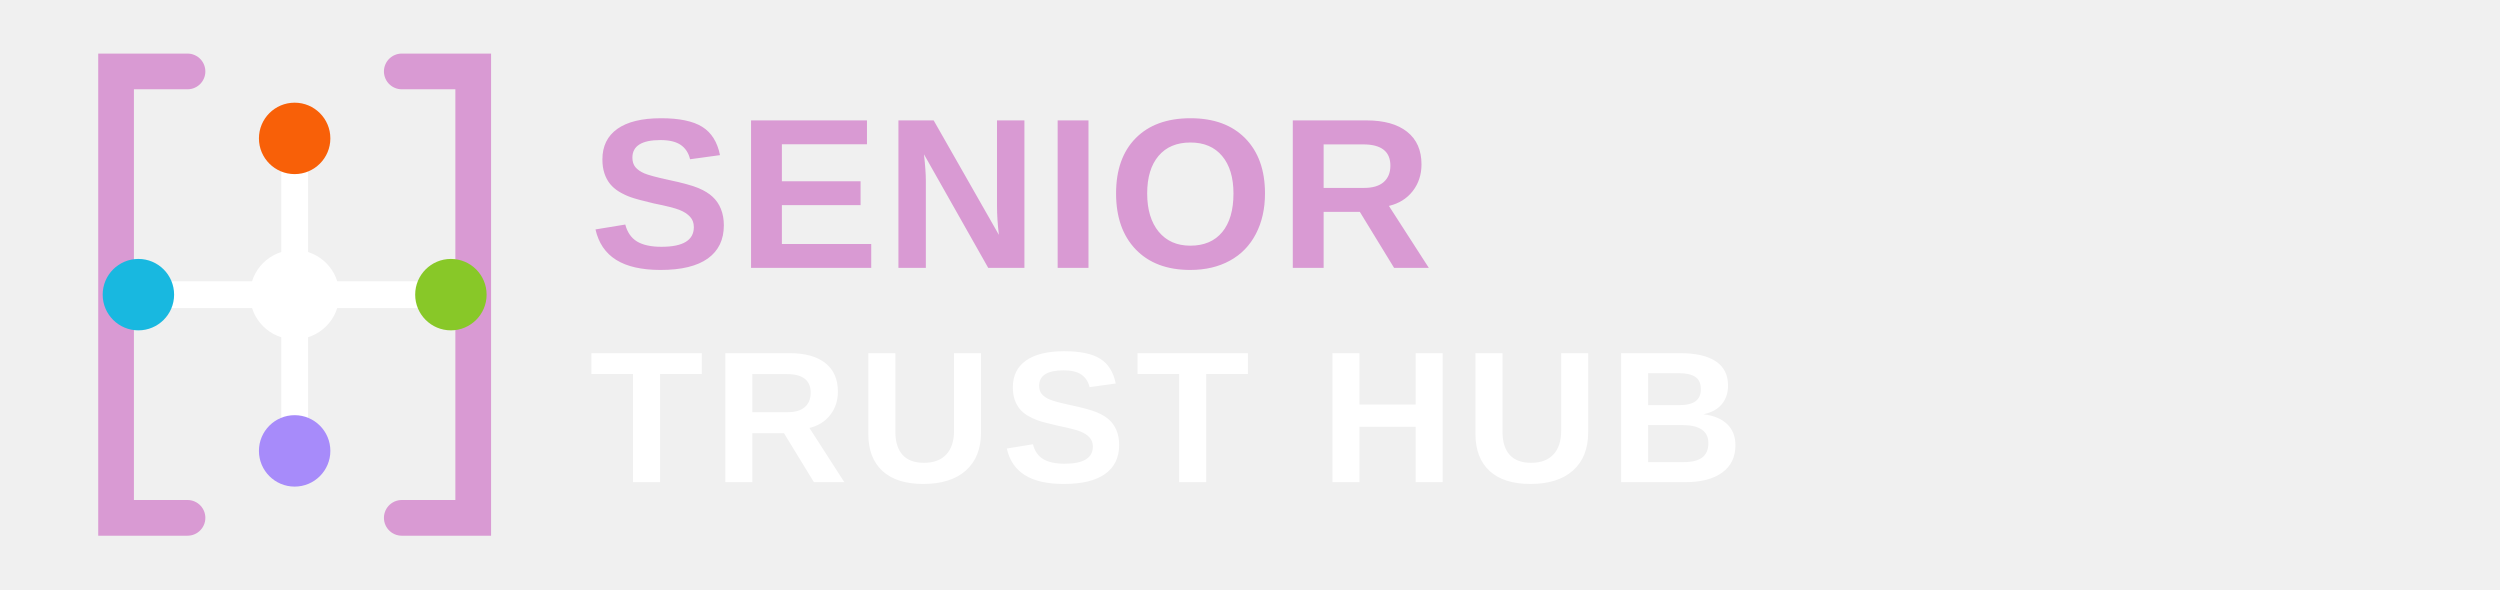
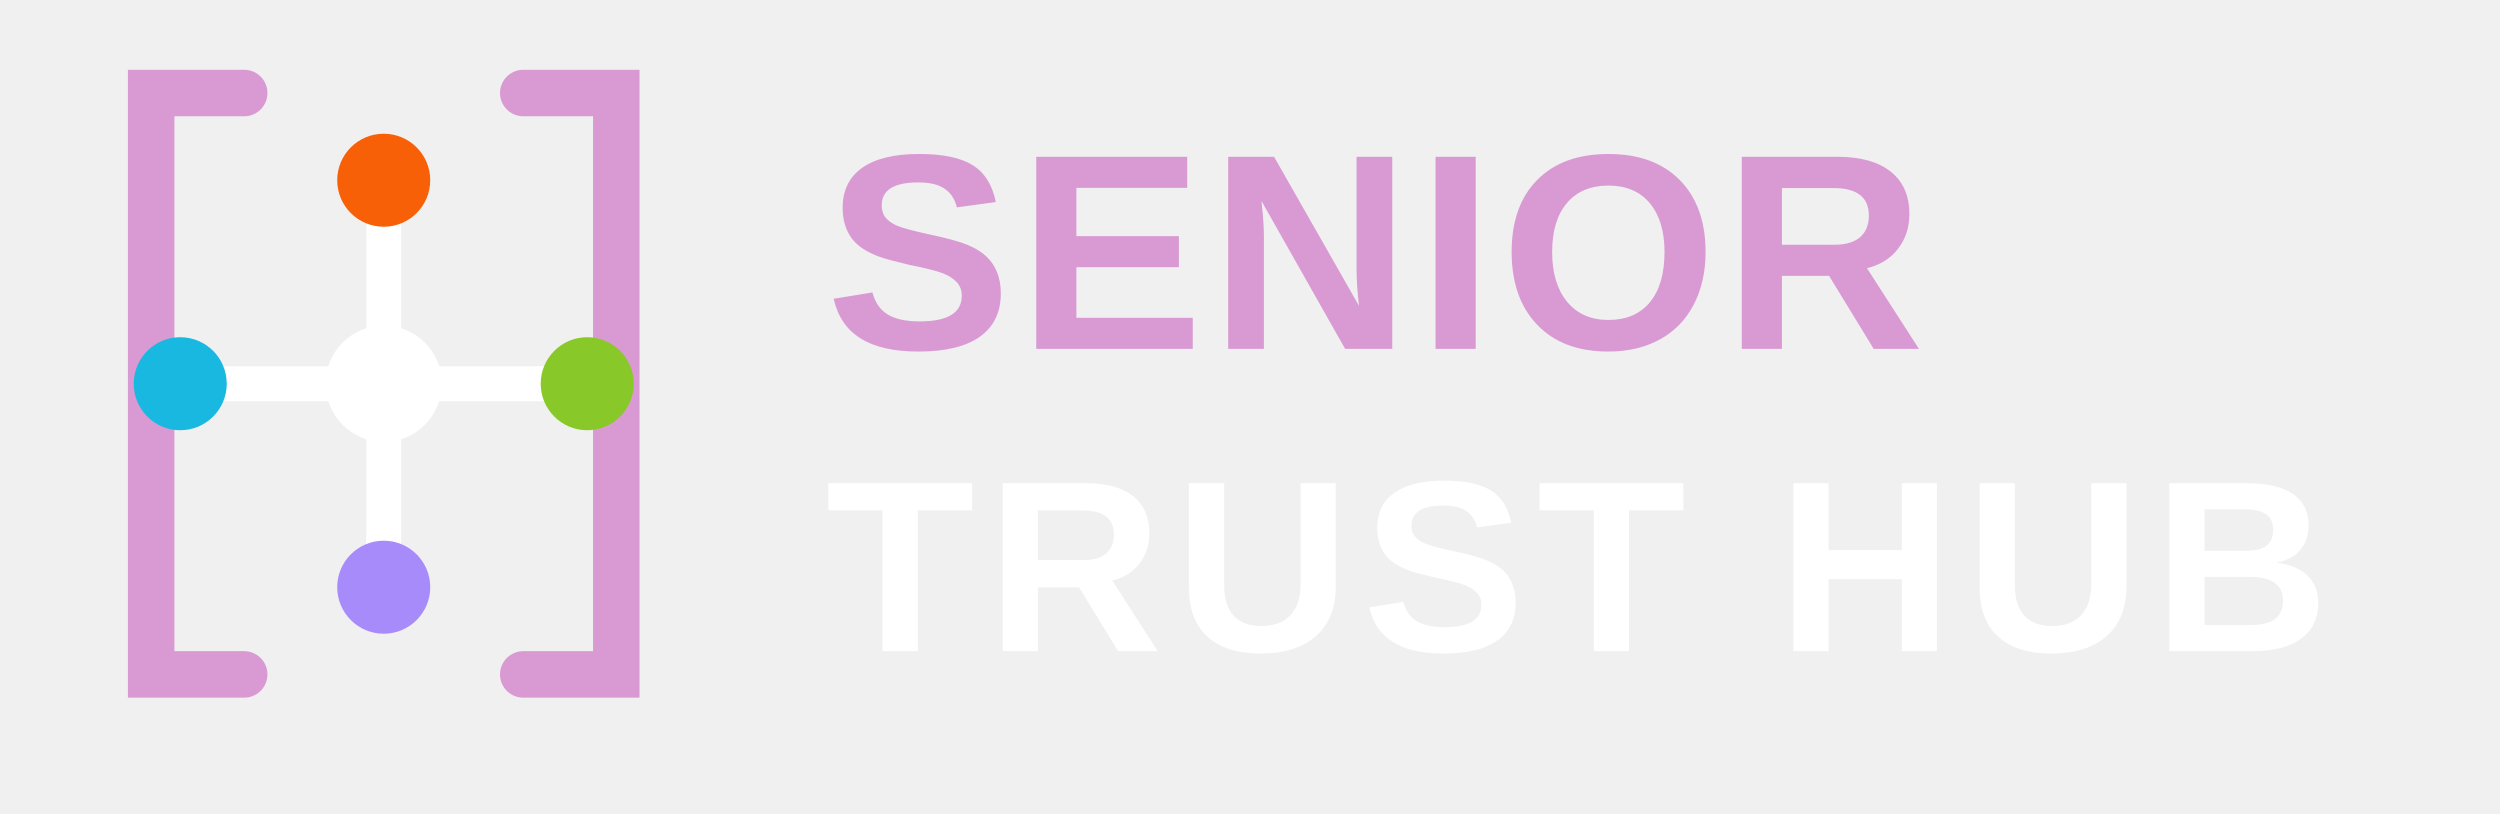
- <svg xmlns="http://www.w3.org/2000/svg" viewBox="0 0 560 132" role="img" aria-labelledby="title">
+ <svg xmlns="http://www.w3.org/2000/svg" viewBox="0 0 430 140" role="img" aria-labelledby="title">
  <g transform="translate(8 8)">
    <path d="M34 8H18v100h16M82 8h16v100H82" fill="none" stroke="#D99AD3" stroke-width="8" stroke-linecap="round" />
    <path d="M58 58V28M58 58H28M58 58H88M58 58V88" stroke="#fff" stroke-width="6" stroke-linecap="round" />
    <circle cx="58" cy="58" r="10" fill="#fff" />
    <circle cx="58" cy="23" r="8" fill="#F86008" />
    <circle cx="23" cy="58" r="8" fill="#18B8E0" />
    <circle cx="93" cy="58" r="8" fill="#88C828" />
    <circle cx="58" cy="93" r="8" fill="#A78BFA" />
  </g>
-   <text x="132" y="60" font-family="Arial,Helvetica,sans-serif" font-weight="800" font-size="48" letter-spacing="1" fill="#D99AD3">SENIOR</text>
-   <text x="132" y="108" font-family="Arial,Helvetica,sans-serif" font-weight="800" font-size="42" letter-spacing="2" fill="#fff">TRUST HUB</text>
+   <text x="142" y="60" font-family="Arial,Helvetica,sans-serif" font-weight="800" font-size="48" letter-spacing="1" fill="#D99AD3">SENIOR</text>
+   <text x="142" y="112" font-family="Arial,Helvetica,sans-serif" font-weight="800" font-size="42" letter-spacing="2" fill="#fff">TRUST HUB</text>
</svg>
